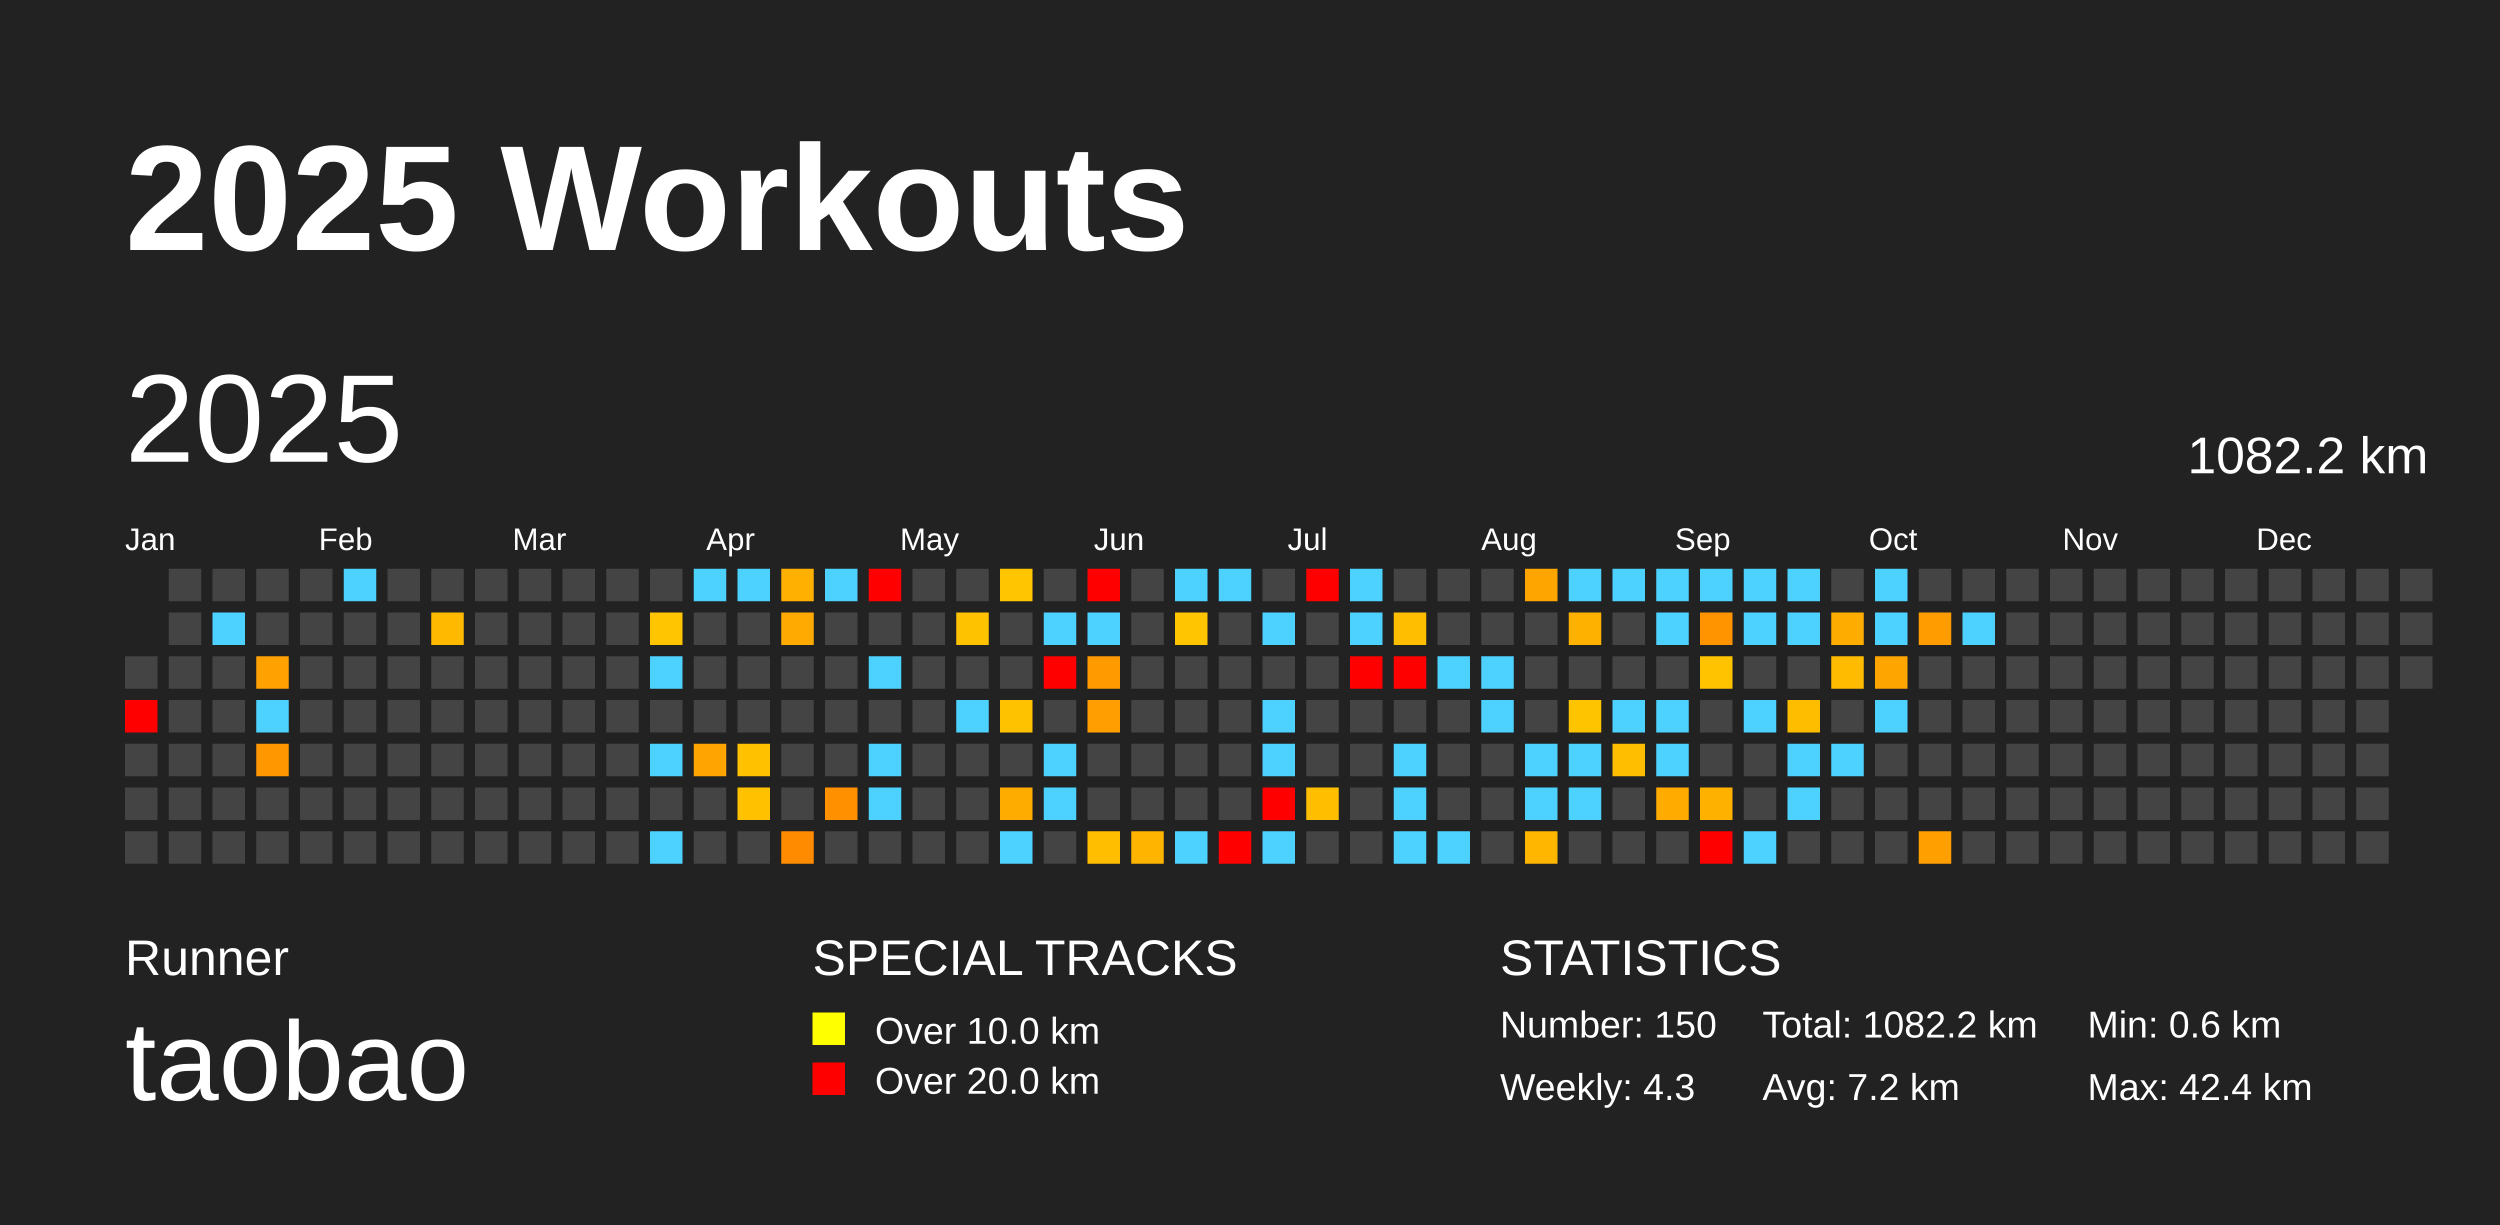
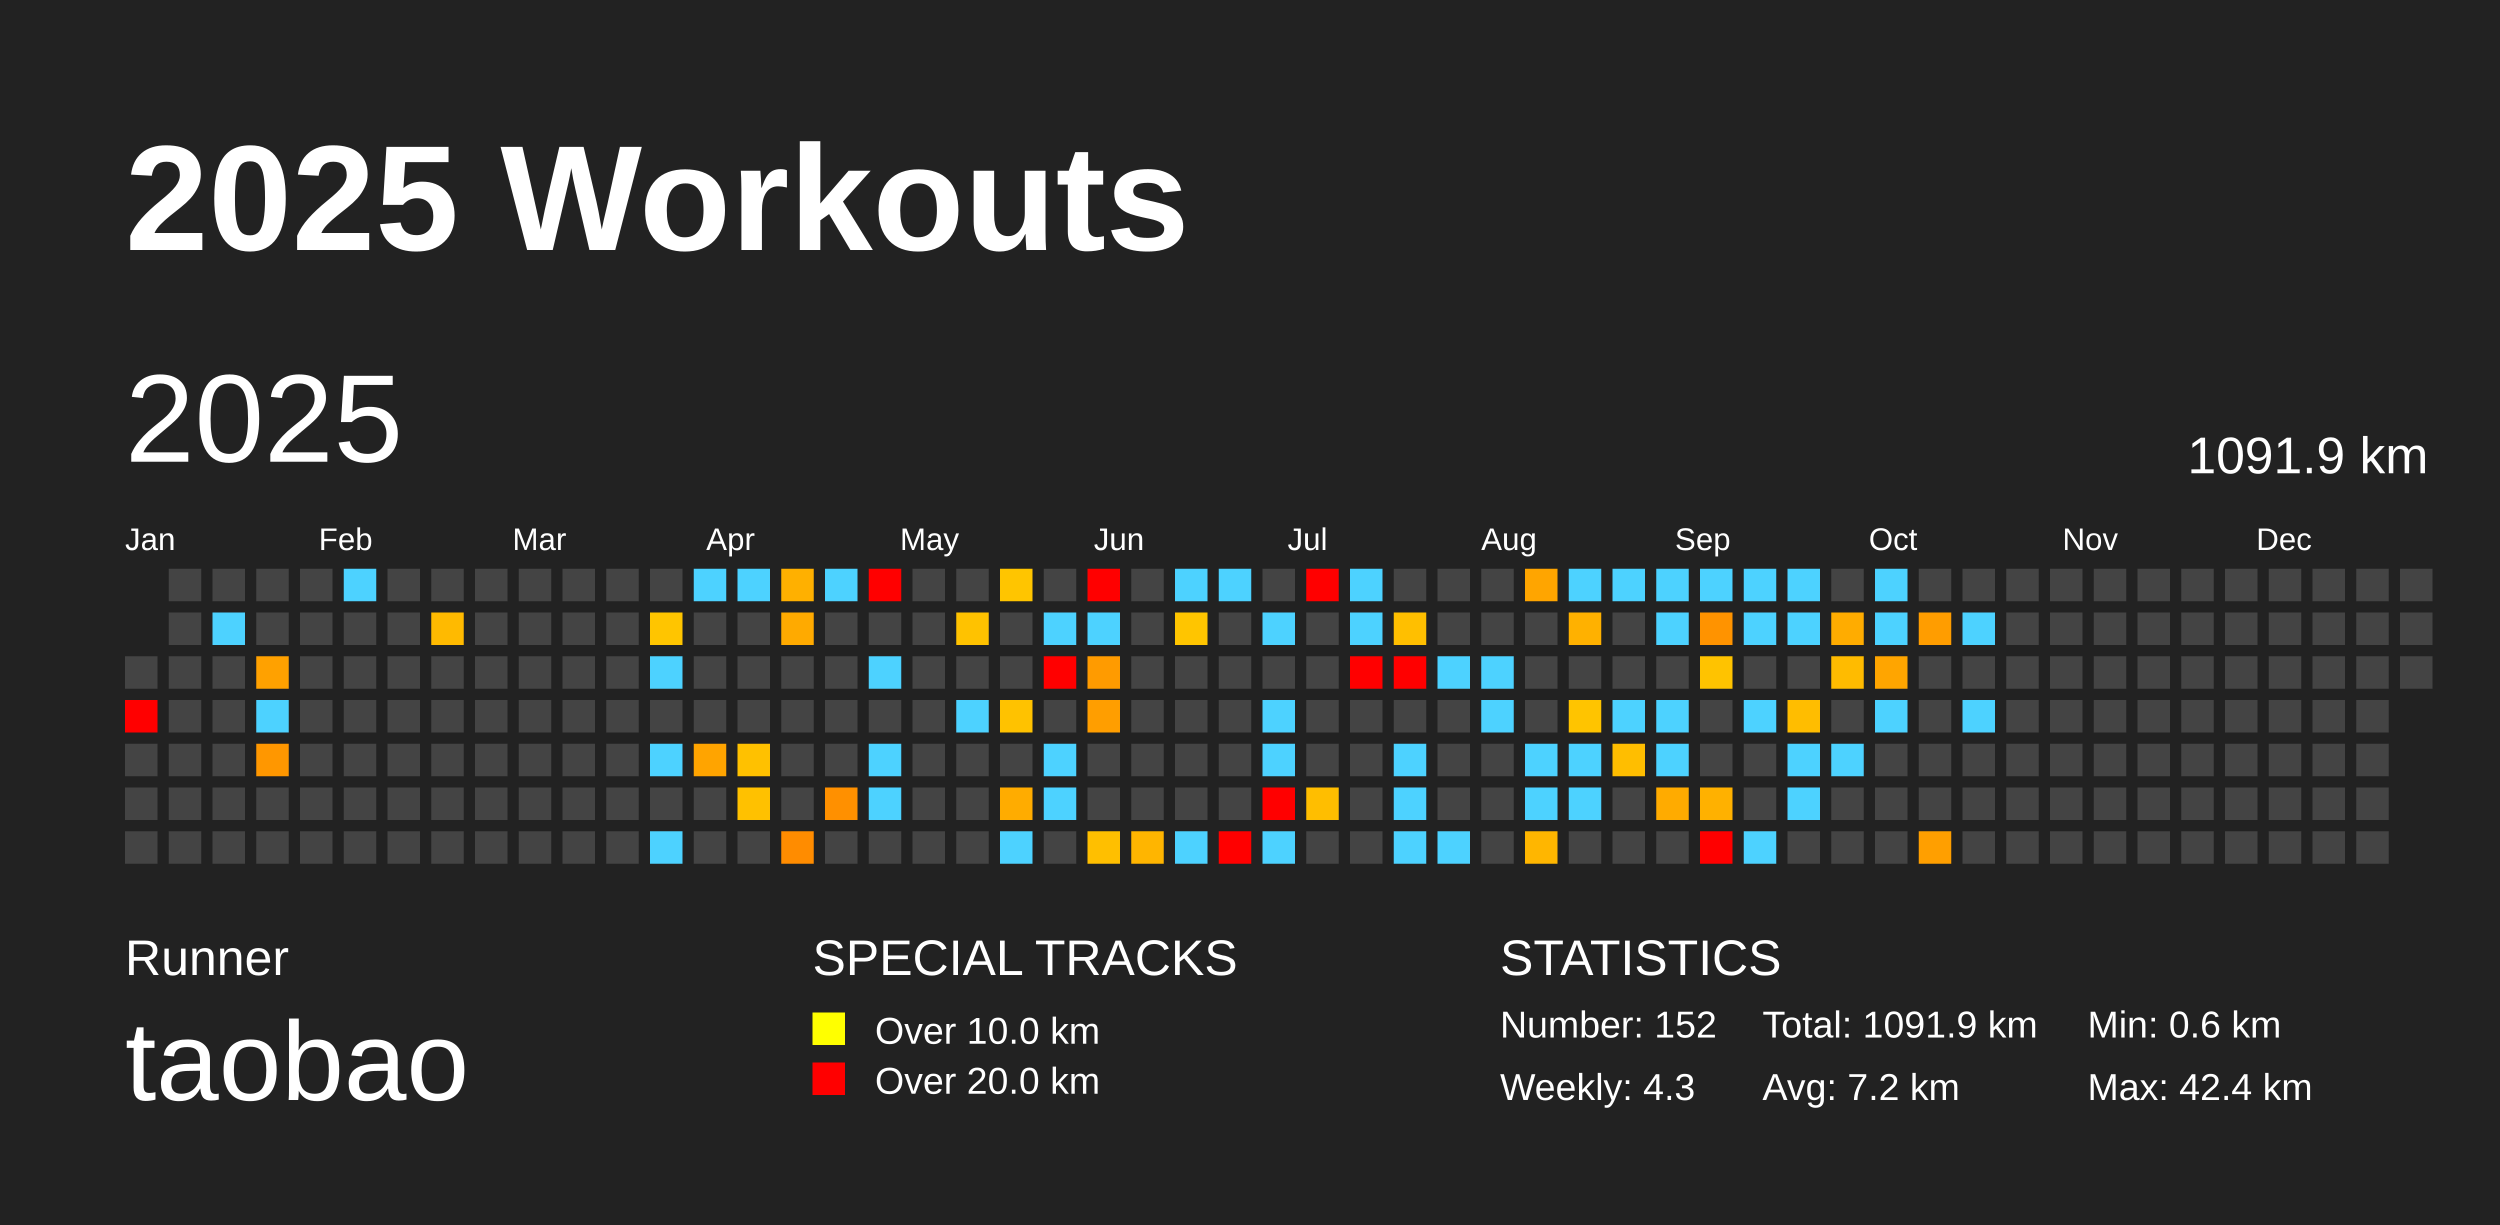
<svg xmlns="http://www.w3.org/2000/svg" baseProfile="full" height="98mm" version="1.1" viewBox="0,0,200,98" width="200mm">
  <defs />
  <rect fill="#222222" height="98" width="200" x="0" y="0" />
  <text fill="#FFFFFF" style="font-size:12px; font-family:Arial; font-weight:bold;" x="10" y="20">2025 Workouts</text>
  <text fill="#FFFFFF" style="font-size:4px; font-family:Arial" x="10" y="78">Runner</text>
  <text fill="#FFFFFF" style="font-size:9px; font-family:Arial" x="10" y="88">taobao</text>
  <text fill="#FFFFFF" style="font-size:4px; font-family:Arial" x="65" y="78">SPECIAL TRACKS</text>
  <rect fill="yellow" height="2.6" width="2.6" x="65" y="81" />
  <text fill="#FFFFFF" style="font-size:3px; font-family:Arial" x="70" y="83.5">Over 10.0 km</text>
  <rect fill="red" height="2.6" width="2.6" x="65" y="85" />
  <text fill="#FFFFFF" style="font-size:3px; font-family:Arial" x="70" y="87.5">Over 20.0 km</text>
  <text fill="#FFFFFF" style="font-size:4px; font-family:Arial" x="120" y="78">STATISTICS</text>
-   <text fill="#FFFFFF" style="font-size:3px; font-family:Arial" x="120" y="83">Number: 150</text>
+   <text fill="#FFFFFF" style="font-size:3px; font-family:Arial" x="120" y="83">Number: 152</text>
  <text fill="#FFFFFF" style="font-size:3px; font-family:Arial" x="120" y="88">Weekly: 4.3</text>
-   <text fill="#FFFFFF" style="font-size:3px; font-family:Arial" x="141" y="83">Total: 1082.2 km</text>
+   <text fill="#FFFFFF" style="font-size:3px; font-family:Arial" x="141" y="83">Total: 1091.9 km</text>
  <text fill="#FFFFFF" style="font-size:3px; font-family:Arial" x="141" y="88">Avg: 7.2 km</text>
  <text fill="#FFFFFF" style="font-size:3px; font-family:Arial" x="167" y="83">Min: 0.6 km</text>
  <text fill="#FFFFFF" style="font-size:3px; font-family:Arial" x="167" y="88">Max: 42.4 km</text>
  <text dominant-baseline="hanging" fill="#FFFFFF" style="font-size:10.0px; font-family:Arial;" x="10" y="30">2025</text>
-   <text dominant-baseline="hanging" fill="#FFFFFF" style="font-size:4.125px; font-family:Arial;" x="175" y="35">1082.2 km</text>
+   <text dominant-baseline="hanging" fill="#FFFFFF" style="font-size:4.125px; font-family:Arial;" x="175" y="35">1091.9 km</text>
  <text fill="#FFFFFF" style="font-size:2.5px; font-family:Arial" x="10.0" y="44">Jan</text>
  <text fill="#FFFFFF" style="font-size:2.5px; font-family:Arial" x="25.5" y="44">Feb</text>
  <text fill="#FFFFFF" style="font-size:2.5px; font-family:Arial" x="41.0" y="44">Mar</text>
  <text fill="#FFFFFF" style="font-size:2.5px; font-family:Arial" x="56.5" y="44">Apr</text>
  <text fill="#FFFFFF" style="font-size:2.5px; font-family:Arial" x="72.0" y="44">May</text>
  <text fill="#FFFFFF" style="font-size:2.5px; font-family:Arial" x="87.5" y="44">Jun</text>
  <text fill="#FFFFFF" style="font-size:2.5px; font-family:Arial" x="103.0" y="44">Jul</text>
  <text fill="#FFFFFF" style="font-size:2.5px; font-family:Arial" x="118.5" y="44">Aug</text>
  <text fill="#FFFFFF" style="font-size:2.5px; font-family:Arial" x="134.0" y="44">Sep</text>
  <text fill="#FFFFFF" style="font-size:2.5px; font-family:Arial" x="149.5" y="44">Oct</text>
  <text fill="#FFFFFF" style="font-size:2.5px; font-family:Arial" x="165.0" y="44">Nov</text>
  <text fill="#FFFFFF" style="font-size:2.5px; font-family:Arial" x="180.5" y="44">Dec</text>
  <rect fill="#444444" height="2.6" width="2.6" x="10.0" y="52.5" />
  <rect fill="red" height="2.6" width="2.6" x="10.0" y="56.0" />
  <rect fill="#444444" height="2.6" width="2.6" x="10.0" y="59.5" />
  <rect fill="#444444" height="2.6" width="2.6" x="10.0" y="63.0" />
  <rect fill="#444444" height="2.6" width="2.6" x="10.0" y="66.5" />
  <rect fill="#444444" height="2.6" width="2.6" x="13.5" y="45.5" />
  <rect fill="#444444" height="2.6" width="2.6" x="13.5" y="49.0" />
  <rect fill="#444444" height="2.6" width="2.6" x="13.5" y="52.5" />
  <rect fill="#444444" height="2.6" width="2.6" x="13.5" y="56.0" />
  <rect fill="#444444" height="2.6" width="2.6" x="13.5" y="59.5" />
  <rect fill="#444444" height="2.6" width="2.6" x="13.5" y="63.0" />
  <rect fill="#444444" height="2.6" width="2.6" x="13.5" y="66.5" />
  <rect fill="#444444" height="2.6" width="2.6" x="17.0" y="45.5" />
  <rect fill="#4dd2ff" height="2.6" width="2.6" x="17.0" y="49.0" />
  <rect fill="#444444" height="2.6" width="2.6" x="17.0" y="52.5" />
  <rect fill="#444444" height="2.6" width="2.6" x="17.0" y="56.0" />
  <rect fill="#444444" height="2.6" width="2.6" x="17.0" y="59.5" />
  <rect fill="#444444" height="2.6" width="2.6" x="17.0" y="63.0" />
  <rect fill="#444444" height="2.6" width="2.6" x="17.0" y="66.5" />
  <rect fill="#444444" height="2.6" width="2.6" x="20.5" y="45.5" />
  <rect fill="#444444" height="2.6" width="2.6" x="20.5" y="49.0" />
  <rect fill="#ffa100" height="2.6" width="2.6" x="20.5" y="52.5" />
  <rect fill="#4dd2ff" height="2.6" width="2.6" x="20.5" y="56.0" />
  <rect fill="#ff9700" height="2.6" width="2.6" x="20.5" y="59.5" />
  <rect fill="#444444" height="2.6" width="2.6" x="20.5" y="63.0" />
  <rect fill="#444444" height="2.6" width="2.6" x="20.5" y="66.5" />
  <rect fill="#444444" height="2.6" width="2.6" x="24.0" y="45.5" />
  <rect fill="#444444" height="2.6" width="2.6" x="24.0" y="49.0" />
  <rect fill="#444444" height="2.6" width="2.6" x="24.0" y="52.5" />
  <rect fill="#444444" height="2.6" width="2.6" x="24.0" y="56.0" />
  <rect fill="#444444" height="2.6" width="2.6" x="24.0" y="59.5" />
  <rect fill="#444444" height="2.6" width="2.6" x="24.0" y="63.0" />
  <rect fill="#444444" height="2.6" width="2.6" x="24.0" y="66.5" />
  <rect fill="#4dd2ff" height="2.6" width="2.6" x="27.5" y="45.5" />
  <rect fill="#444444" height="2.6" width="2.6" x="27.5" y="49.0" />
  <rect fill="#444444" height="2.6" width="2.6" x="27.5" y="52.5" />
  <rect fill="#444444" height="2.6" width="2.6" x="27.5" y="56.0" />
  <rect fill="#444444" height="2.6" width="2.6" x="27.5" y="59.5" />
  <rect fill="#444444" height="2.6" width="2.6" x="27.5" y="63.0" />
  <rect fill="#444444" height="2.6" width="2.6" x="27.5" y="66.5" />
  <rect fill="#444444" height="2.6" width="2.6" x="31.0" y="45.5" />
  <rect fill="#444444" height="2.6" width="2.6" x="31.0" y="49.0" />
  <rect fill="#444444" height="2.6" width="2.6" x="31.0" y="52.5" />
  <rect fill="#444444" height="2.6" width="2.6" x="31.0" y="56.0" />
  <rect fill="#444444" height="2.6" width="2.6" x="31.0" y="59.5" />
  <rect fill="#444444" height="2.6" width="2.6" x="31.0" y="63.0" />
  <rect fill="#444444" height="2.6" width="2.6" x="31.0" y="66.5" />
  <rect fill="#444444" height="2.6" width="2.6" x="34.5" y="45.5" />
  <rect fill="#ffba00" height="2.6" width="2.6" x="34.5" y="49.0" />
  <rect fill="#444444" height="2.6" width="2.6" x="34.5" y="52.5" />
  <rect fill="#444444" height="2.6" width="2.6" x="34.5" y="56.0" />
  <rect fill="#444444" height="2.6" width="2.6" x="34.5" y="59.5" />
  <rect fill="#444444" height="2.6" width="2.6" x="34.5" y="63.0" />
  <rect fill="#444444" height="2.6" width="2.6" x="34.5" y="66.5" />
  <rect fill="#444444" height="2.6" width="2.6" x="38.0" y="45.5" />
  <rect fill="#444444" height="2.6" width="2.6" x="38.0" y="49.0" />
  <rect fill="#444444" height="2.6" width="2.6" x="38.0" y="52.5" />
  <rect fill="#444444" height="2.6" width="2.6" x="38.0" y="56.0" />
  <rect fill="#444444" height="2.6" width="2.6" x="38.0" y="59.5" />
  <rect fill="#444444" height="2.6" width="2.6" x="38.0" y="63.0" />
  <rect fill="#444444" height="2.6" width="2.6" x="38.0" y="66.5" />
  <rect fill="#444444" height="2.6" width="2.6" x="41.5" y="45.5" />
  <rect fill="#444444" height="2.6" width="2.6" x="41.5" y="49.0" />
  <rect fill="#444444" height="2.6" width="2.6" x="41.5" y="52.5" />
  <rect fill="#444444" height="2.6" width="2.6" x="41.5" y="56.0" />
  <rect fill="#444444" height="2.6" width="2.6" x="41.5" y="59.5" />
  <rect fill="#444444" height="2.6" width="2.6" x="41.5" y="63.0" />
  <rect fill="#444444" height="2.6" width="2.6" x="41.5" y="66.5" />
  <rect fill="#444444" height="2.6" width="2.6" x="45.0" y="45.5" />
  <rect fill="#444444" height="2.6" width="2.6" x="45.0" y="49.0" />
  <rect fill="#444444" height="2.6" width="2.6" x="45.0" y="52.5" />
  <rect fill="#444444" height="2.6" width="2.6" x="45.0" y="56.0" />
  <rect fill="#444444" height="2.6" width="2.6" x="45.0" y="59.5" />
  <rect fill="#444444" height="2.6" width="2.6" x="45.0" y="63.0" />
  <rect fill="#444444" height="2.6" width="2.6" x="45.0" y="66.5" />
  <rect fill="#444444" height="2.6" width="2.6" x="48.5" y="45.5" />
  <rect fill="#444444" height="2.6" width="2.6" x="48.5" y="49.0" />
  <rect fill="#444444" height="2.6" width="2.6" x="48.5" y="52.5" />
  <rect fill="#444444" height="2.6" width="2.6" x="48.5" y="56.0" />
  <rect fill="#444444" height="2.6" width="2.6" x="48.5" y="59.5" />
  <rect fill="#444444" height="2.6" width="2.6" x="48.5" y="63.0" />
  <rect fill="#444444" height="2.6" width="2.6" x="48.5" y="66.5" />
  <rect fill="#444444" height="2.6" width="2.6" x="52.0" y="45.5" />
  <rect fill="#ffc500" height="2.6" width="2.6" x="52.0" y="49.0" />
  <rect fill="#4dd2ff" height="2.6" width="2.6" x="52.0" y="52.5" />
  <rect fill="#444444" height="2.6" width="2.6" x="52.0" y="56.0" />
  <rect fill="#4dd2ff" height="2.6" width="2.6" x="52.0" y="59.5" />
  <rect fill="#444444" height="2.6" width="2.6" x="52.0" y="63.0" />
  <rect fill="#4dd2ff" height="2.6" width="2.6" x="52.0" y="66.5" />
  <rect fill="#4dd2ff" height="2.6" width="2.6" x="55.5" y="45.5" />
  <rect fill="#444444" height="2.6" width="2.6" x="55.5" y="49.0" />
  <rect fill="#444444" height="2.6" width="2.6" x="55.5" y="52.5" />
  <rect fill="#444444" height="2.6" width="2.6" x="55.5" y="56.0" />
  <rect fill="#ffa400" height="2.6" width="2.6" x="55.5" y="59.5" />
  <rect fill="#444444" height="2.6" width="2.6" x="55.5" y="63.0" />
  <rect fill="#444444" height="2.6" width="2.6" x="55.5" y="66.5" />
  <rect fill="#4dd2ff" height="2.6" width="2.6" x="59.0" y="45.5" />
  <rect fill="#444444" height="2.6" width="2.6" x="59.0" y="49.0" />
  <rect fill="#444444" height="2.6" width="2.6" x="59.0" y="52.5" />
  <rect fill="#444444" height="2.6" width="2.6" x="59.0" y="56.0" />
  <rect fill="#ffc100" height="2.6" width="2.6" x="59.0" y="59.5" />
  <rect fill="#ffc100" height="2.6" width="2.6" x="59.0" y="63.0" />
  <rect fill="#444444" height="2.6" width="2.6" x="59.0" y="66.5" />
  <rect fill="#ffb000" height="2.6" width="2.6" x="62.5" y="45.5" />
  <rect fill="#ffaa00" height="2.6" width="2.6" x="62.5" y="49.0" />
  <rect fill="#444444" height="2.6" width="2.6" x="62.5" y="52.5" />
  <rect fill="#444444" height="2.6" width="2.6" x="62.5" y="56.0" />
  <rect fill="#444444" height="2.6" width="2.6" x="62.5" y="59.5" />
  <rect fill="#444444" height="2.6" width="2.6" x="62.5" y="63.0" />
  <rect fill="#ff8c00" height="2.6" width="2.6" x="62.5" y="66.5" />
  <rect fill="#4dd2ff" height="2.6" width="2.6" x="66.0" y="45.5" />
  <rect fill="#444444" height="2.6" width="2.6" x="66.0" y="49.0" />
  <rect fill="#444444" height="2.6" width="2.6" x="66.0" y="52.5" />
  <rect fill="#444444" height="2.6" width="2.6" x="66.0" y="56.0" />
  <rect fill="#444444" height="2.6" width="2.6" x="66.0" y="59.5" />
  <rect fill="#ff9000" height="2.6" width="2.6" x="66.0" y="63.0" />
  <rect fill="#444444" height="2.6" width="2.6" x="66.0" y="66.5" />
  <rect fill="red" height="2.6" width="2.6" x="69.5" y="45.5" />
  <rect fill="#444444" height="2.6" width="2.6" x="69.5" y="49.0" />
  <rect fill="#4dd2ff" height="2.6" width="2.6" x="69.5" y="52.5" />
  <rect fill="#444444" height="2.6" width="2.6" x="69.5" y="56.0" />
  <rect fill="#4dd2ff" height="2.6" width="2.6" x="69.5" y="59.5" />
  <rect fill="#4dd2ff" height="2.6" width="2.6" x="69.5" y="63.0" />
  <rect fill="#444444" height="2.6" width="2.6" x="69.5" y="66.5" />
  <rect fill="#444444" height="2.6" width="2.6" x="73.0" y="45.5" />
  <rect fill="#444444" height="2.6" width="2.6" x="73.0" y="49.0" />
  <rect fill="#444444" height="2.6" width="2.6" x="73.0" y="52.5" />
  <rect fill="#444444" height="2.6" width="2.6" x="73.0" y="56.0" />
  <rect fill="#444444" height="2.6" width="2.6" x="73.0" y="59.5" />
  <rect fill="#444444" height="2.6" width="2.6" x="73.0" y="63.0" />
  <rect fill="#444444" height="2.6" width="2.6" x="73.0" y="66.5" />
  <rect fill="#444444" height="2.6" width="2.6" x="76.5" y="45.5" />
  <rect fill="#ffc200" height="2.6" width="2.6" x="76.5" y="49.0" />
  <rect fill="#444444" height="2.6" width="2.6" x="76.5" y="52.5" />
  <rect fill="#4dd2ff" height="2.6" width="2.6" x="76.5" y="56.0" />
  <rect fill="#444444" height="2.6" width="2.6" x="76.5" y="59.5" />
  <rect fill="#444444" height="2.6" width="2.6" x="76.5" y="63.0" />
  <rect fill="#444444" height="2.6" width="2.6" x="76.5" y="66.5" />
  <rect fill="#ffc500" height="2.6" width="2.6" x="80.0" y="45.5" />
  <rect fill="#444444" height="2.6" width="2.6" x="80.0" y="49.0" />
  <rect fill="#444444" height="2.6" width="2.6" x="80.0" y="52.5" />
  <rect fill="#ffc200" height="2.6" width="2.6" x="80.0" y="56.0" />
  <rect fill="#444444" height="2.6" width="2.6" x="80.0" y="59.5" />
  <rect fill="#ffac00" height="2.6" width="2.6" x="80.0" y="63.0" />
  <rect fill="#4dd2ff" height="2.6" width="2.6" x="80.0" y="66.5" />
  <rect fill="#444444" height="2.6" width="2.6" x="83.5" y="45.5" />
  <rect fill="#4dd2ff" height="2.6" width="2.6" x="83.5" y="49.0" />
  <rect fill="red" height="2.6" width="2.6" x="83.5" y="52.5" />
  <rect fill="#444444" height="2.6" width="2.6" x="83.5" y="56.0" />
  <rect fill="#4dd2ff" height="2.6" width="2.6" x="83.5" y="59.5" />
  <rect fill="#4dd2ff" height="2.6" width="2.6" x="83.5" y="63.0" />
  <rect fill="#444444" height="2.6" width="2.6" x="83.5" y="66.5" />
  <rect fill="red" height="2.6" width="2.6" x="87.0" y="45.5" />
  <rect fill="#4dd2ff" height="2.6" width="2.6" x="87.0" y="49.0" />
  <rect fill="#ff9b00" height="2.6" width="2.6" x="87.0" y="52.5" />
  <rect fill="#ff9e00" height="2.6" width="2.6" x="87.0" y="56.0" />
  <rect fill="#444444" height="2.6" width="2.6" x="87.0" y="59.5" />
  <rect fill="#444444" height="2.6" width="2.6" x="87.0" y="63.0" />
  <rect fill="#ffbf00" height="2.6" width="2.6" x="87.0" y="66.5" />
  <rect fill="#444444" height="2.6" width="2.6" x="90.5" y="45.5" />
  <rect fill="#444444" height="2.6" width="2.6" x="90.5" y="49.0" />
  <rect fill="#444444" height="2.6" width="2.6" x="90.5" y="52.5" />
  <rect fill="#444444" height="2.6" width="2.6" x="90.5" y="56.0" />
  <rect fill="#444444" height="2.6" width="2.6" x="90.5" y="59.5" />
  <rect fill="#444444" height="2.6" width="2.6" x="90.5" y="63.0" />
  <rect fill="#ffb500" height="2.6" width="2.6" x="90.5" y="66.5" />
  <rect fill="#4dd2ff" height="2.6" width="2.6" x="94.0" y="45.5" />
  <rect fill="#ffc500" height="2.6" width="2.6" x="94.0" y="49.0" />
  <rect fill="#444444" height="2.6" width="2.6" x="94.0" y="52.5" />
  <rect fill="#444444" height="2.6" width="2.6" x="94.0" y="56.0" />
  <rect fill="#444444" height="2.6" width="2.6" x="94.0" y="59.5" />
  <rect fill="#444444" height="2.6" width="2.6" x="94.0" y="63.0" />
  <rect fill="#4dd2ff" height="2.6" width="2.6" x="94.0" y="66.5" />
  <rect fill="#4dd2ff" height="2.6" width="2.6" x="97.5" y="45.5" />
  <rect fill="#444444" height="2.6" width="2.6" x="97.5" y="49.0" />
  <rect fill="#444444" height="2.6" width="2.6" x="97.5" y="52.5" />
  <rect fill="#444444" height="2.6" width="2.6" x="97.5" y="56.0" />
  <rect fill="#444444" height="2.6" width="2.6" x="97.5" y="59.5" />
  <rect fill="#444444" height="2.6" width="2.6" x="97.5" y="63.0" />
  <rect fill="red" height="2.6" width="2.6" x="97.5" y="66.5" />
  <rect fill="#444444" height="2.6" width="2.6" x="101.0" y="45.5" />
  <rect fill="#4dd2ff" height="2.6" width="2.6" x="101.0" y="49.0" />
  <rect fill="#444444" height="2.6" width="2.6" x="101.0" y="52.5" />
  <rect fill="#4dd2ff" height="2.6" width="2.6" x="101.0" y="56.0" />
  <rect fill="#4dd2ff" height="2.6" width="2.6" x="101.0" y="59.5" />
  <rect fill="red" height="2.6" width="2.6" x="101.0" y="63.0" />
  <rect fill="#4dd2ff" height="2.6" width="2.6" x="101.0" y="66.5" />
  <rect fill="red" height="2.6" width="2.6" x="104.5" y="45.5" />
  <rect fill="#444444" height="2.6" width="2.6" x="104.5" y="49.0" />
  <rect fill="#444444" height="2.6" width="2.6" x="104.5" y="52.5" />
  <rect fill="#444444" height="2.6" width="2.6" x="104.5" y="56.0" />
  <rect fill="#444444" height="2.6" width="2.6" x="104.5" y="59.5" />
  <rect fill="#ffbe00" height="2.6" width="2.6" x="104.5" y="63.0" />
  <rect fill="#444444" height="2.6" width="2.6" x="104.5" y="66.5" />
  <rect fill="#4dd2ff" height="2.6" width="2.6" x="108.0" y="45.5" />
  <rect fill="#4dd2ff" height="2.6" width="2.6" x="108.0" y="49.0" />
  <rect fill="red" height="2.6" width="2.6" x="108.0" y="52.5" />
  <rect fill="#444444" height="2.6" width="2.6" x="108.0" y="56.0" />
  <rect fill="#444444" height="2.6" width="2.6" x="108.0" y="59.5" />
  <rect fill="#444444" height="2.6" width="2.6" x="108.0" y="63.0" />
  <rect fill="#444444" height="2.6" width="2.6" x="108.0" y="66.5" />
  <rect fill="#444444" height="2.6" width="2.6" x="111.5" y="45.5" />
  <rect fill="#ffbf00" height="2.6" width="2.6" x="111.5" y="49.0" />
  <rect fill="red" height="2.6" width="2.6" x="111.5" y="52.5" />
  <rect fill="#444444" height="2.6" width="2.6" x="111.5" y="56.0" />
  <rect fill="#4dd2ff" height="2.6" width="2.6" x="111.5" y="59.5" />
  <rect fill="#4dd2ff" height="2.6" width="2.6" x="111.5" y="63.0" />
  <rect fill="#4dd2ff" height="2.6" width="2.6" x="111.5" y="66.5" />
  <rect fill="#444444" height="2.6" width="2.6" x="115.0" y="45.5" />
  <rect fill="#444444" height="2.6" width="2.6" x="115.0" y="49.0" />
  <rect fill="#4dd2ff" height="2.6" width="2.6" x="115.0" y="52.5" />
  <rect fill="#444444" height="2.6" width="2.6" x="115.0" y="56.0" />
  <rect fill="#444444" height="2.6" width="2.6" x="115.0" y="59.5" />
  <rect fill="#444444" height="2.6" width="2.6" x="115.0" y="63.0" />
  <rect fill="#4dd2ff" height="2.6" width="2.6" x="115.0" y="66.5" />
  <rect fill="#444444" height="2.6" width="2.6" x="118.5" y="45.5" />
  <rect fill="#444444" height="2.6" width="2.6" x="118.5" y="49.0" />
  <rect fill="#4dd2ff" height="2.6" width="2.6" x="118.5" y="52.5" />
  <rect fill="#4dd2ff" height="2.6" width="2.6" x="118.5" y="56.0" />
  <rect fill="#444444" height="2.6" width="2.6" x="118.5" y="59.5" />
  <rect fill="#444444" height="2.6" width="2.6" x="118.5" y="63.0" />
  <rect fill="#444444" height="2.6" width="2.6" x="118.5" y="66.5" />
  <rect fill="#ffa500" height="2.6" width="2.6" x="122.0" y="45.5" />
  <rect fill="#444444" height="2.6" width="2.6" x="122.0" y="49.0" />
  <rect fill="#444444" height="2.6" width="2.6" x="122.0" y="52.5" />
  <rect fill="#444444" height="2.6" width="2.6" x="122.0" y="56.0" />
  <rect fill="#4dd2ff" height="2.6" width="2.6" x="122.0" y="59.5" />
  <rect fill="#4dd2ff" height="2.6" width="2.6" x="122.0" y="63.0" />
  <rect fill="#ffb600" height="2.6" width="2.6" x="122.0" y="66.5" />
  <rect fill="#4dd2ff" height="2.6" width="2.6" x="125.5" y="45.5" />
  <rect fill="#ffb100" height="2.6" width="2.6" x="125.5" y="49.0" />
  <rect fill="#444444" height="2.6" width="2.6" x="125.5" y="52.5" />
  <rect fill="#ffc400" height="2.6" width="2.6" x="125.5" y="56.0" />
  <rect fill="#4dd2ff" height="2.6" width="2.6" x="125.5" y="59.5" />
  <rect fill="#4dd2ff" height="2.6" width="2.6" x="125.5" y="63.0" />
  <rect fill="#444444" height="2.6" width="2.6" x="125.5" y="66.5" />
  <rect fill="#4dd2ff" height="2.6" width="2.6" x="129.0" y="45.5" />
  <rect fill="#444444" height="2.6" width="2.6" x="129.0" y="49.0" />
  <rect fill="#444444" height="2.6" width="2.6" x="129.0" y="52.5" />
  <rect fill="#4dd2ff" height="2.6" width="2.6" x="129.0" y="56.0" />
  <rect fill="#ffbe00" height="2.6" width="2.6" x="129.0" y="59.5" />
  <rect fill="#444444" height="2.6" width="2.6" x="129.0" y="63.0" />
  <rect fill="#444444" height="2.6" width="2.6" x="129.0" y="66.5" />
  <rect fill="#4dd2ff" height="2.6" width="2.6" x="132.5" y="45.5" />
  <rect fill="#4dd2ff" height="2.6" width="2.6" x="132.5" y="49.0" />
  <rect fill="#444444" height="2.6" width="2.6" x="132.5" y="52.5" />
  <rect fill="#4dd2ff" height="2.6" width="2.6" x="132.5" y="56.0" />
  <rect fill="#4dd2ff" height="2.6" width="2.6" x="132.5" y="59.5" />
  <rect fill="#ffab00" height="2.6" width="2.6" x="132.5" y="63.0" />
  <rect fill="#444444" height="2.6" width="2.6" x="132.5" y="66.5" />
  <rect fill="#4dd2ff" height="2.6" width="2.6" x="136.0" y="45.5" />
  <rect fill="#ff9300" height="2.6" width="2.6" x="136.0" y="49.0" />
  <rect fill="#ffc300" height="2.6" width="2.6" x="136.0" y="52.5" />
  <rect fill="#444444" height="2.6" width="2.6" x="136.0" y="56.0" />
  <rect fill="#444444" height="2.6" width="2.6" x="136.0" y="59.5" />
  <rect fill="#ffb100" height="2.6" width="2.6" x="136.0" y="63.0" />
  <rect fill="red" height="2.6" width="2.6" x="136.0" y="66.5" />
  <rect fill="#4dd2ff" height="2.6" width="2.6" x="139.5" y="45.5" />
  <rect fill="#4dd2ff" height="2.6" width="2.6" x="139.5" y="49.0" />
  <rect fill="#444444" height="2.6" width="2.6" x="139.5" y="52.5" />
  <rect fill="#4dd2ff" height="2.6" width="2.6" x="139.5" y="56.0" />
  <rect fill="#444444" height="2.6" width="2.6" x="139.5" y="59.5" />
  <rect fill="#444444" height="2.6" width="2.6" x="139.5" y="63.0" />
  <rect fill="#4dd2ff" height="2.6" width="2.6" x="139.5" y="66.5" />
  <rect fill="#4dd2ff" height="2.6" width="2.6" x="143.0" y="45.5" />
  <rect fill="#4dd2ff" height="2.6" width="2.6" x="143.0" y="49.0" />
  <rect fill="#444444" height="2.6" width="2.6" x="143.0" y="52.5" />
  <rect fill="#ffbd00" height="2.6" width="2.6" x="143.0" y="56.0" />
  <rect fill="#4dd2ff" height="2.6" width="2.6" x="143.0" y="59.5" />
  <rect fill="#4dd2ff" height="2.6" width="2.6" x="143.0" y="63.0" />
  <rect fill="#444444" height="2.6" width="2.6" x="143.0" y="66.5" />
  <rect fill="#444444" height="2.6" width="2.6" x="146.5" y="45.5" />
  <rect fill="#ffac00" height="2.6" width="2.6" x="146.5" y="49.0" />
  <rect fill="#ffbb00" height="2.6" width="2.6" x="146.5" y="52.5" />
  <rect fill="#444444" height="2.6" width="2.6" x="146.5" y="56.0" />
  <rect fill="#4dd2ff" height="2.6" width="2.6" x="146.5" y="59.5" />
  <rect fill="#444444" height="2.6" width="2.6" x="146.5" y="63.0" />
  <rect fill="#444444" height="2.6" width="2.6" x="146.5" y="66.5" />
  <rect fill="#4dd2ff" height="2.6" width="2.6" x="150.0" y="45.5" />
  <rect fill="#4dd2ff" height="2.6" width="2.6" x="150.0" y="49.0" />
  <rect fill="#ffa500" height="2.6" width="2.6" x="150.0" y="52.5" />
  <rect fill="#4dd2ff" height="2.6" width="2.6" x="150.0" y="56.0" />
  <rect fill="#444444" height="2.6" width="2.6" x="150.0" y="59.5" />
  <rect fill="#444444" height="2.6" width="2.6" x="150.0" y="63.0" />
  <rect fill="#444444" height="2.6" width="2.6" x="150.0" y="66.5" />
  <rect fill="#444444" height="2.6" width="2.6" x="153.5" y="45.5" />
  <rect fill="#ff9d00" height="2.6" width="2.6" x="153.5" y="49.0" />
  <rect fill="#444444" height="2.6" width="2.6" x="153.5" y="52.5" />
  <rect fill="#444444" height="2.6" width="2.6" x="153.5" y="56.0" />
  <rect fill="#444444" height="2.6" width="2.6" x="153.5" y="59.5" />
  <rect fill="#444444" height="2.6" width="2.6" x="153.5" y="63.0" />
  <rect fill="#ff9f00" height="2.6" width="2.6" x="153.5" y="66.5" />
  <rect fill="#444444" height="2.6" width="2.6" x="157.0" y="45.5" />
  <rect fill="#4dd2ff" height="2.6" width="2.6" x="157.0" y="49.0" />
  <rect fill="#444444" height="2.6" width="2.6" x="157.0" y="52.5" />
-   <rect fill="#444444" height="2.6" width="2.6" x="157.0" y="56.0" />
+   <rect fill="#4dd2ff" height="2.6" width="2.6" x="157.0" y="56.0" />
  <rect fill="#444444" height="2.6" width="2.6" x="157.0" y="59.5" />
  <rect fill="#444444" height="2.6" width="2.6" x="157.0" y="63.0" />
  <rect fill="#444444" height="2.6" width="2.6" x="157.0" y="66.5" />
  <rect fill="#444444" height="2.6" width="2.6" x="160.5" y="45.5" />
  <rect fill="#444444" height="2.6" width="2.6" x="160.5" y="49.0" />
  <rect fill="#444444" height="2.6" width="2.6" x="160.5" y="52.5" />
  <rect fill="#444444" height="2.6" width="2.6" x="160.5" y="56.0" />
  <rect fill="#444444" height="2.6" width="2.6" x="160.5" y="59.5" />
  <rect fill="#444444" height="2.6" width="2.6" x="160.5" y="63.0" />
  <rect fill="#444444" height="2.6" width="2.6" x="160.5" y="66.5" />
  <rect fill="#444444" height="2.6" width="2.6" x="164.0" y="45.5" />
  <rect fill="#444444" height="2.6" width="2.6" x="164.0" y="49.0" />
  <rect fill="#444444" height="2.6" width="2.6" x="164.0" y="52.5" />
  <rect fill="#444444" height="2.6" width="2.6" x="164.0" y="56.0" />
  <rect fill="#444444" height="2.6" width="2.6" x="164.0" y="59.5" />
  <rect fill="#444444" height="2.6" width="2.6" x="164.0" y="63.0" />
  <rect fill="#444444" height="2.6" width="2.6" x="164.0" y="66.5" />
  <rect fill="#444444" height="2.6" width="2.6" x="167.5" y="45.5" />
  <rect fill="#444444" height="2.6" width="2.6" x="167.5" y="49.0" />
  <rect fill="#444444" height="2.6" width="2.6" x="167.5" y="52.5" />
  <rect fill="#444444" height="2.6" width="2.6" x="167.5" y="56.0" />
  <rect fill="#444444" height="2.6" width="2.6" x="167.5" y="59.5" />
  <rect fill="#444444" height="2.6" width="2.6" x="167.5" y="63.0" />
  <rect fill="#444444" height="2.6" width="2.6" x="167.5" y="66.5" />
  <rect fill="#444444" height="2.6" width="2.6" x="171.0" y="45.5" />
  <rect fill="#444444" height="2.6" width="2.6" x="171.0" y="49.0" />
  <rect fill="#444444" height="2.6" width="2.6" x="171.0" y="52.5" />
  <rect fill="#444444" height="2.6" width="2.6" x="171.0" y="56.0" />
  <rect fill="#444444" height="2.6" width="2.6" x="171.0" y="59.5" />
  <rect fill="#444444" height="2.6" width="2.6" x="171.0" y="63.0" />
  <rect fill="#444444" height="2.6" width="2.6" x="171.0" y="66.5" />
  <rect fill="#444444" height="2.6" width="2.6" x="174.5" y="45.5" />
  <rect fill="#444444" height="2.6" width="2.6" x="174.5" y="49.0" />
  <rect fill="#444444" height="2.6" width="2.6" x="174.5" y="52.5" />
  <rect fill="#444444" height="2.6" width="2.6" x="174.5" y="56.0" />
  <rect fill="#444444" height="2.6" width="2.6" x="174.5" y="59.5" />
  <rect fill="#444444" height="2.6" width="2.6" x="174.5" y="63.0" />
  <rect fill="#444444" height="2.6" width="2.6" x="174.5" y="66.5" />
  <rect fill="#444444" height="2.6" width="2.6" x="178.0" y="45.5" />
  <rect fill="#444444" height="2.6" width="2.6" x="178.0" y="49.0" />
  <rect fill="#444444" height="2.6" width="2.6" x="178.0" y="52.5" />
  <rect fill="#444444" height="2.6" width="2.6" x="178.0" y="56.0" />
  <rect fill="#444444" height="2.6" width="2.6" x="178.0" y="59.5" />
  <rect fill="#444444" height="2.6" width="2.6" x="178.0" y="63.0" />
  <rect fill="#444444" height="2.6" width="2.6" x="178.0" y="66.5" />
  <rect fill="#444444" height="2.6" width="2.6" x="181.5" y="45.5" />
  <rect fill="#444444" height="2.6" width="2.6" x="181.5" y="49.0" />
  <rect fill="#444444" height="2.6" width="2.6" x="181.5" y="52.5" />
  <rect fill="#444444" height="2.6" width="2.6" x="181.5" y="56.0" />
  <rect fill="#444444" height="2.6" width="2.6" x="181.5" y="59.5" />
  <rect fill="#444444" height="2.6" width="2.6" x="181.5" y="63.0" />
  <rect fill="#444444" height="2.6" width="2.6" x="181.5" y="66.5" />
  <rect fill="#444444" height="2.6" width="2.6" x="185.0" y="45.5" />
  <rect fill="#444444" height="2.6" width="2.6" x="185.0" y="49.0" />
  <rect fill="#444444" height="2.6" width="2.6" x="185.0" y="52.5" />
  <rect fill="#444444" height="2.6" width="2.6" x="185.0" y="56.0" />
  <rect fill="#444444" height="2.6" width="2.6" x="185.0" y="59.5" />
  <rect fill="#444444" height="2.6" width="2.6" x="185.0" y="63.0" />
  <rect fill="#444444" height="2.6" width="2.6" x="185.0" y="66.5" />
  <rect fill="#444444" height="2.6" width="2.6" x="188.5" y="45.5" />
  <rect fill="#444444" height="2.6" width="2.6" x="188.5" y="49.0" />
  <rect fill="#444444" height="2.6" width="2.6" x="188.5" y="52.5" />
  <rect fill="#444444" height="2.6" width="2.6" x="188.5" y="56.0" />
  <rect fill="#444444" height="2.6" width="2.6" x="188.5" y="59.5" />
  <rect fill="#444444" height="2.6" width="2.6" x="188.5" y="63.0" />
  <rect fill="#444444" height="2.6" width="2.6" x="188.5" y="66.5" />
  <rect fill="#444444" height="2.6" width="2.6" x="192.0" y="45.5" />
  <rect fill="#444444" height="2.6" width="2.6" x="192.0" y="49.0" />
  <rect fill="#444444" height="2.6" width="2.6" x="192.0" y="52.5" />
</svg>
